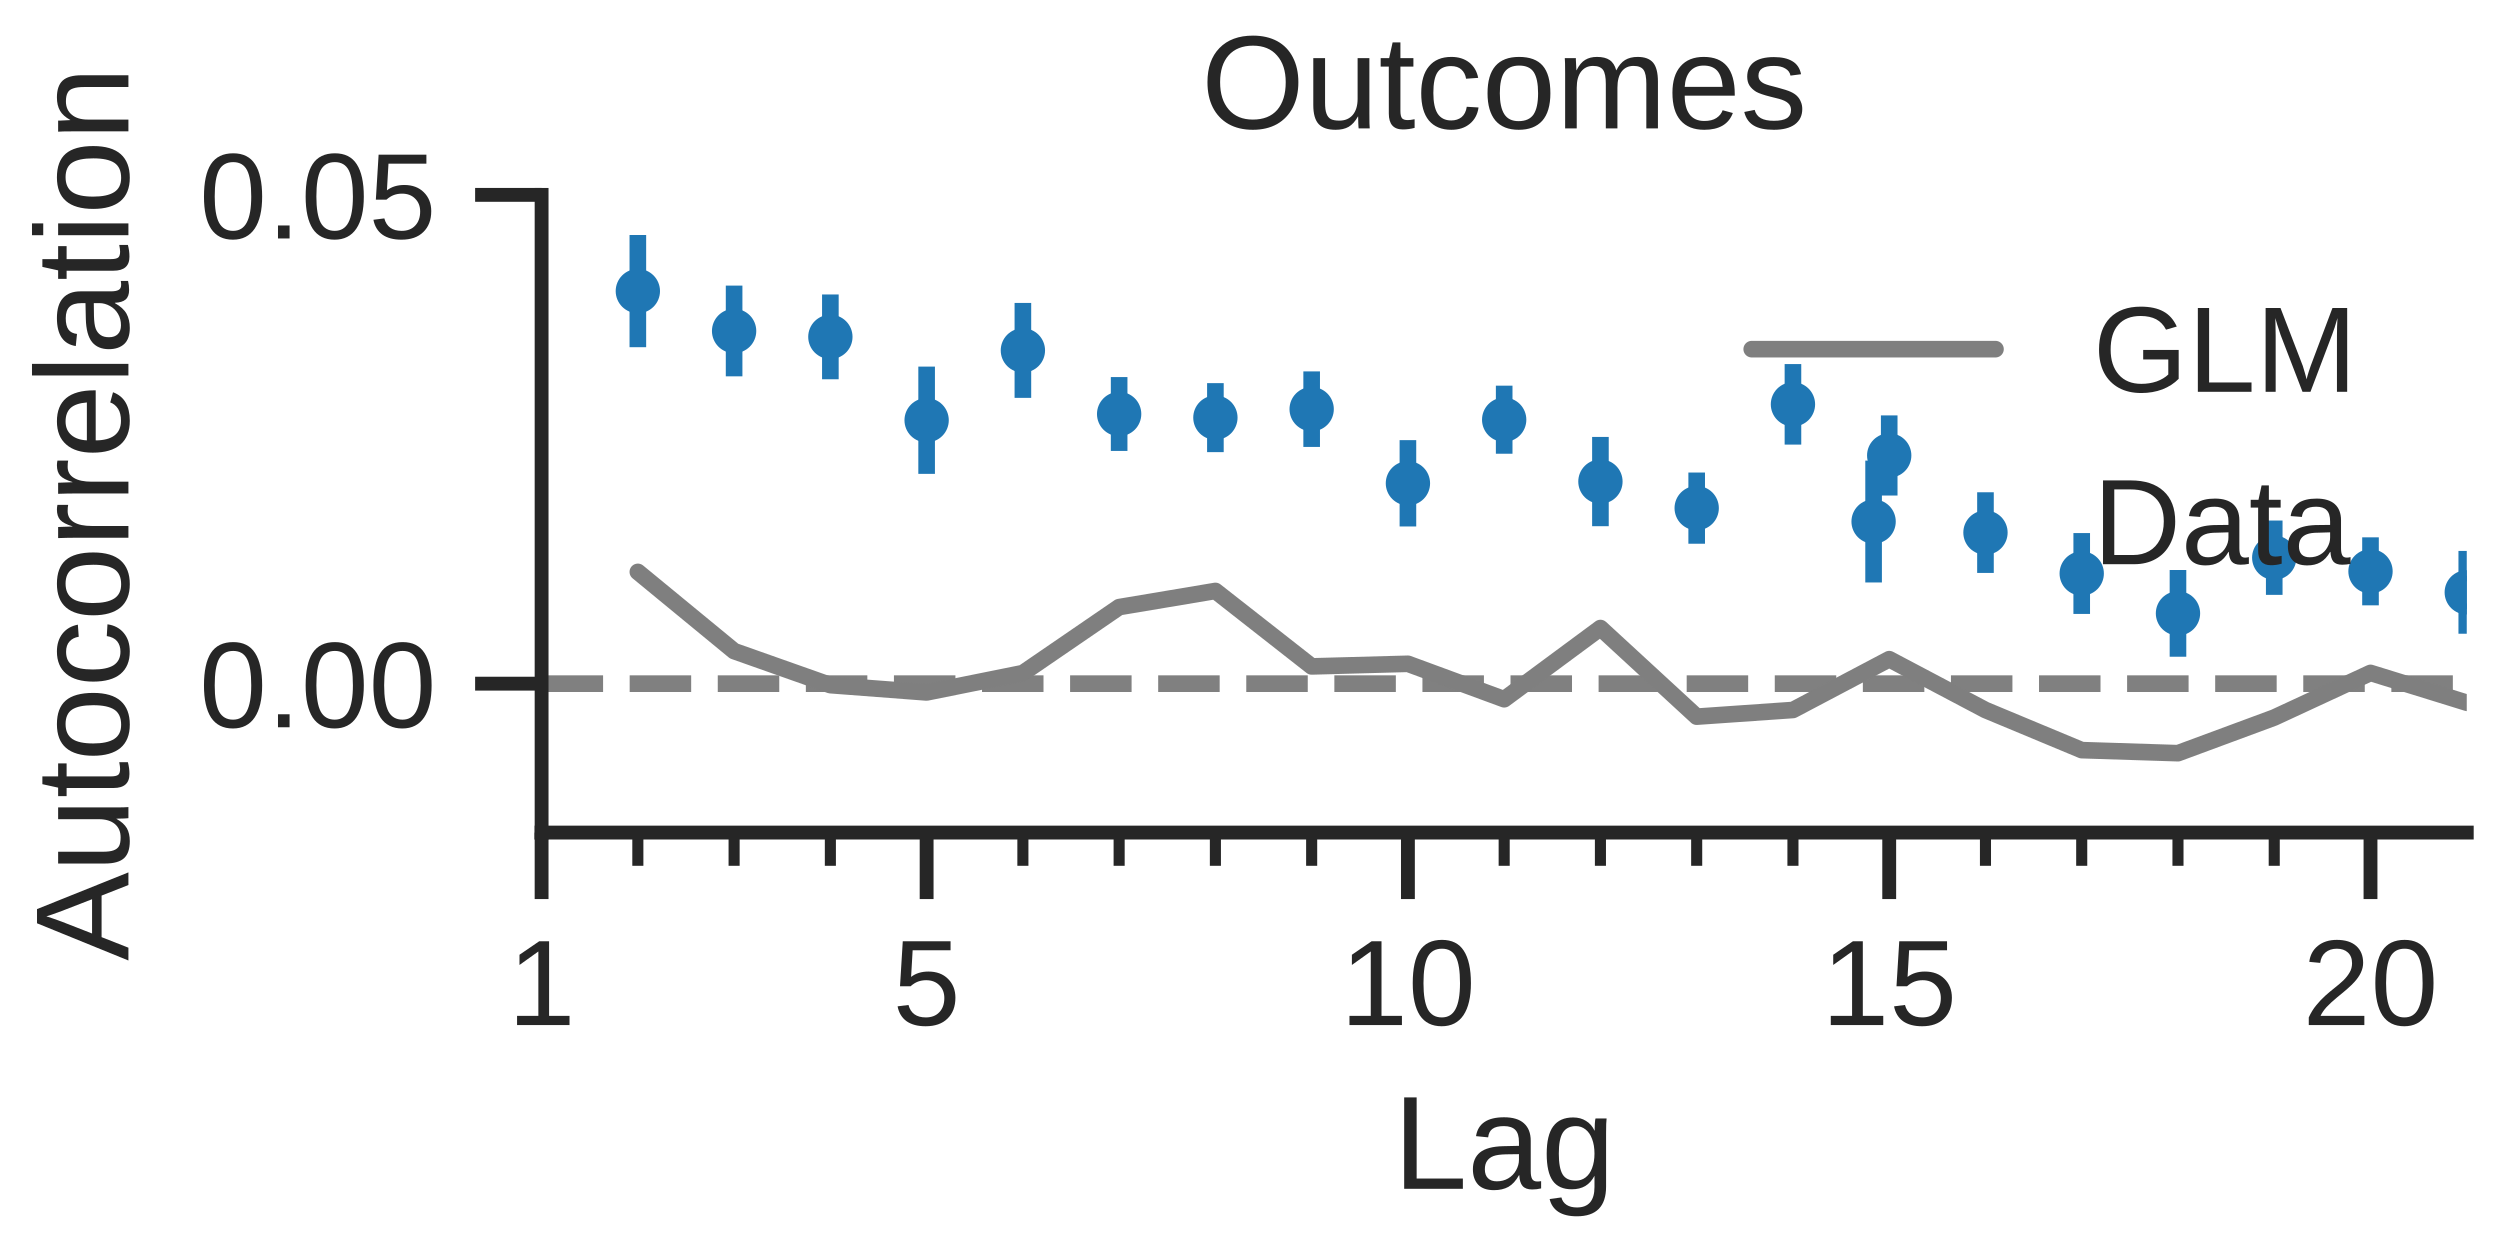
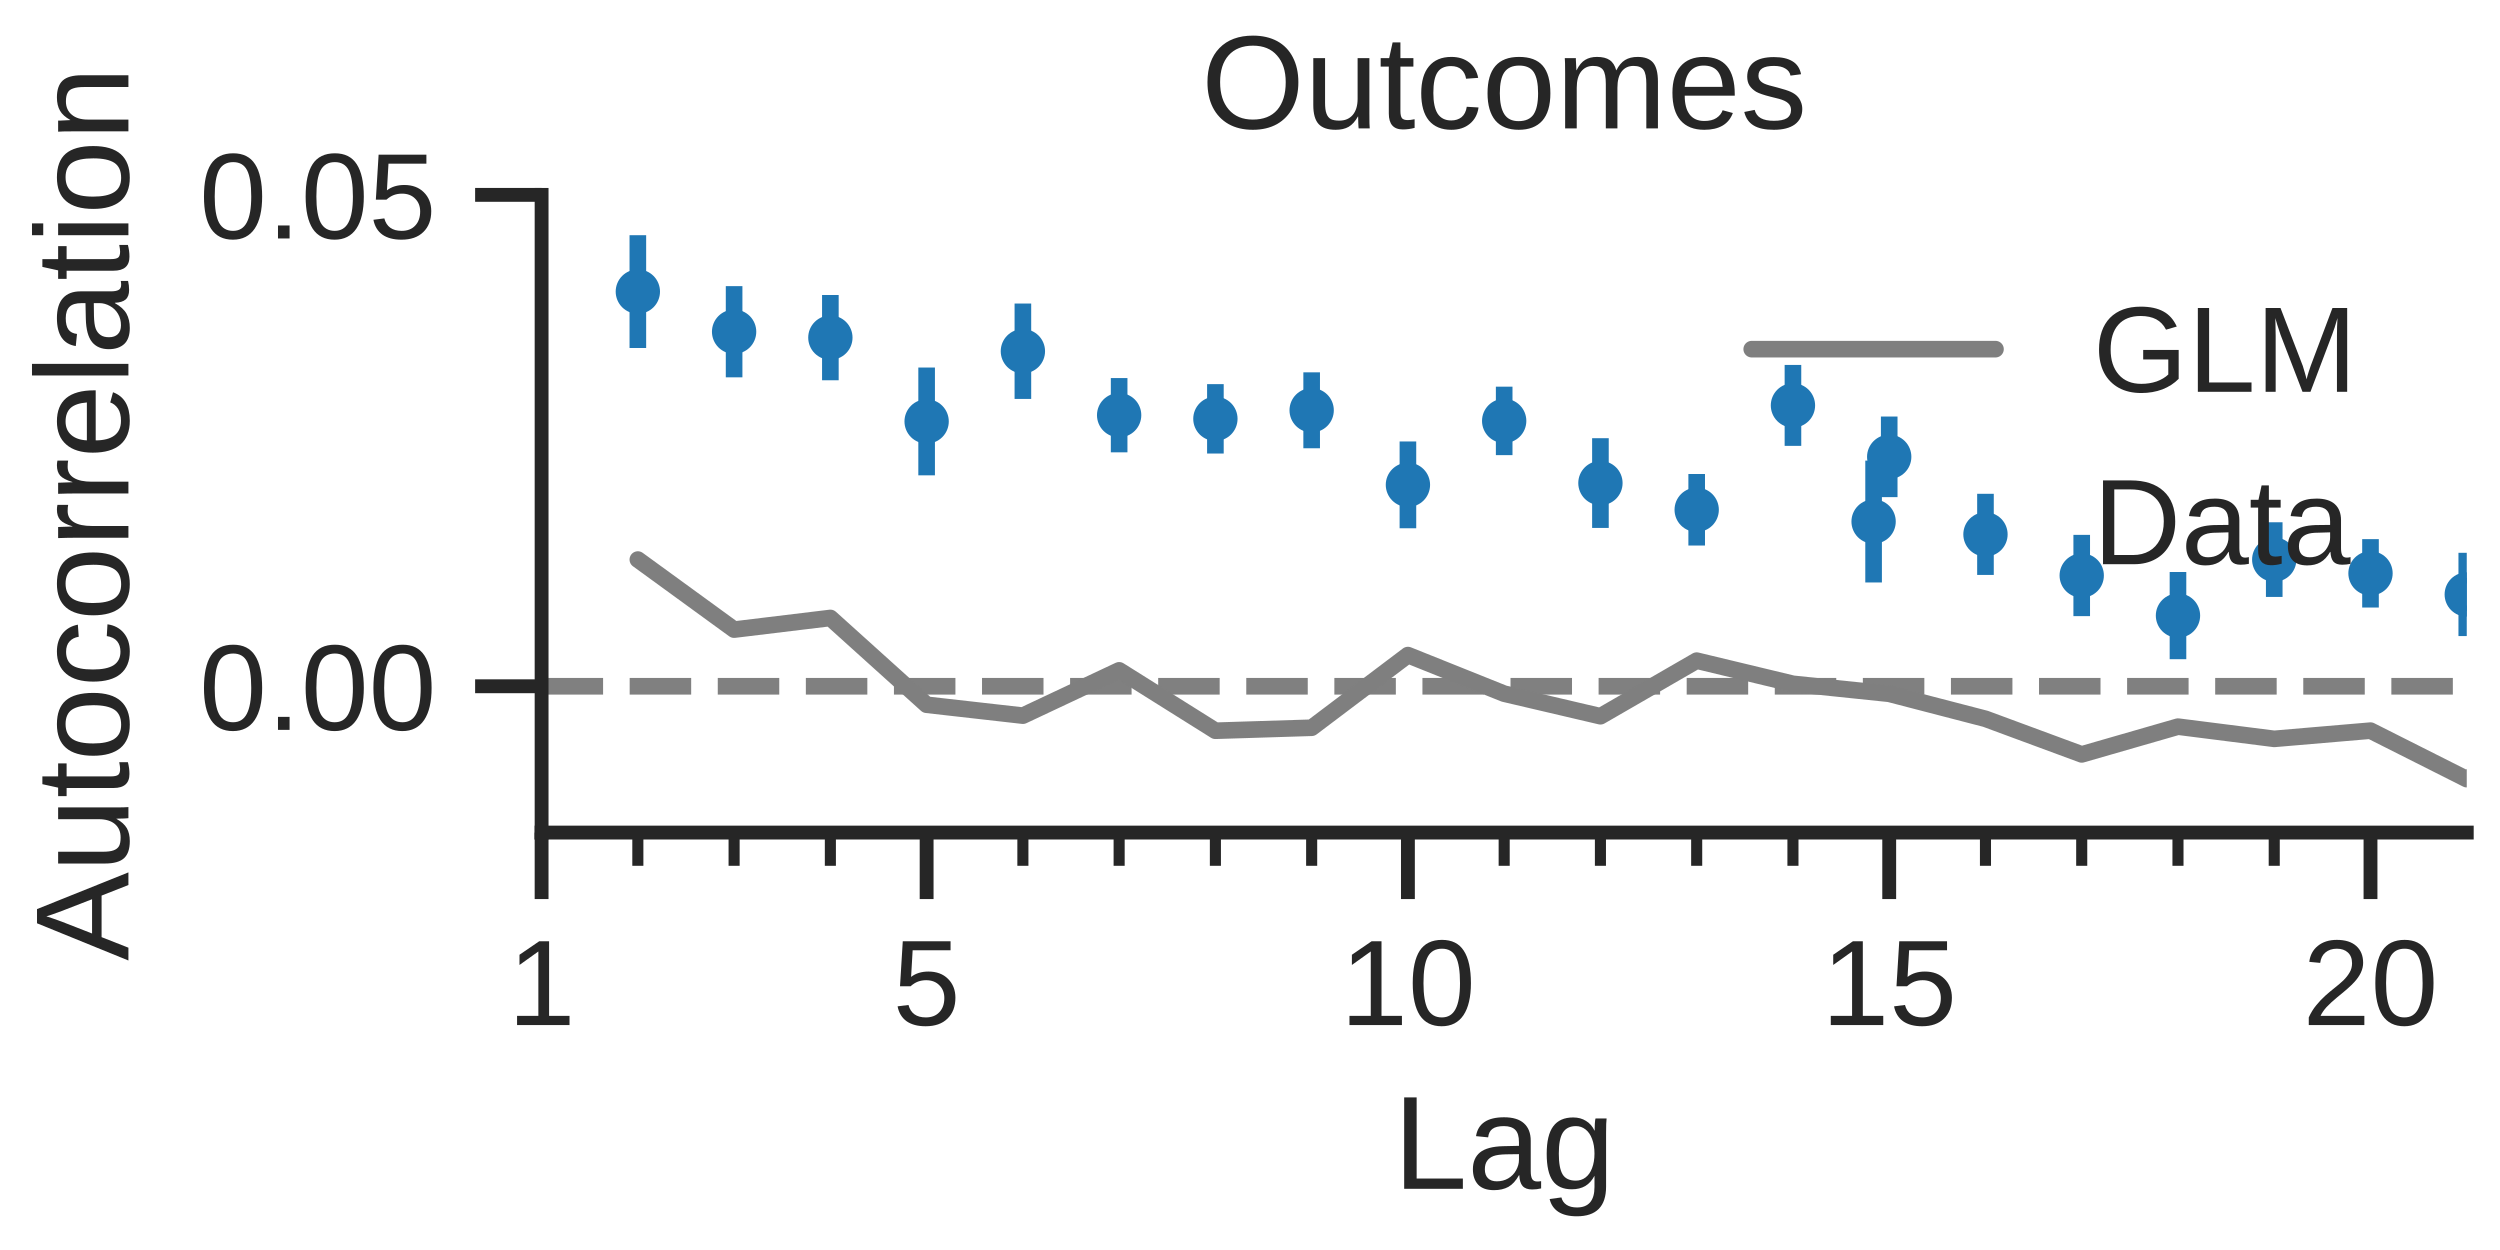
<svg xmlns="http://www.w3.org/2000/svg" xmlns:xlink="http://www.w3.org/1999/xlink" width="225.638pt" height="112.819pt" viewBox="0 0 225.638 112.819" version="1.1">
  <defs>
    <style type="text/css">*{stroke-linejoin: round; stroke-linecap: butt}</style>
  </defs>
  <g id="figure_1">
    <g id="patch_1">
      <path d="M 0 112.819  L 225.638 112.819  L 225.638 0  L 0 0  z " style="fill: #ffffff" />
    </g>
    <g id="axes_1">
      <g id="patch_2">
        <path d="M 48.882 75.144  L 222.638 75.144  L 222.638 17.59  L 48.882 17.59  z " style="fill: #ffffff" />
      </g>
      <g id="matplotlib.axis_1">
        <g id="xtick_1">
          <g id="line2d_1">
            <defs>
-               <path id="m9b7069669d" d="M 0 0  L 0 6  " style="stroke: #262626; stroke-width: 1.25" />
+               <path id="m2a13a320cf" d="M 0 0  L 0 6  " style="stroke: #262626; stroke-width: 1.25" />
            </defs>
            <g>
-               <use xlink:href="#m9b7069669d" x="48.882" y="75.144" style="fill: #262626; stroke: #262626; stroke-width: 1.25" />
+               <use xlink:href="#m2a13a320cf" x="48.882" y="75.144" style="fill: #262626; stroke: #262626; stroke-width: 1.25" />
            </g>
          </g>
          <g id="text_1">
            <text style="font-size: 11px; font-family: 'Arial', 'DejaVu Sans', 'Liberation Sans', 'Bitstream Vera Sans', sans-serif; text-anchor: middle; fill: #262626" x="48.882" y="92.517" transform="rotate(-0 48.88165 92.51741)">1</text>
          </g>
        </g>
        <g id="xtick_2">
          <g id="line2d_2">
            <g>
-               <use xlink:href="#m9b7069669d" x="83.633" y="75.144" style="fill: #262626; stroke: #262626; stroke-width: 1.25" />
+               <use xlink:href="#m2a13a320cf" x="83.633" y="75.144" style="fill: #262626; stroke: #262626; stroke-width: 1.25" />
            </g>
          </g>
          <g id="text_2">
            <text style="font-size: 11px; font-family: 'Arial', 'DejaVu Sans', 'Liberation Sans', 'Bitstream Vera Sans', sans-serif; text-anchor: middle; fill: #262626" x="83.633" y="92.517" transform="rotate(-0 83.63283 92.51741)">5</text>
          </g>
        </g>
        <g id="xtick_3">
          <g id="line2d_3">
            <g>
-               <use xlink:href="#m9b7069669d" x="127.072" y="75.144" style="fill: #262626; stroke: #262626; stroke-width: 1.25" />
+               <use xlink:href="#m2a13a320cf" x="127.072" y="75.144" style="fill: #262626; stroke: #262626; stroke-width: 1.25" />
            </g>
          </g>
          <g id="text_3">
            <text style="font-size: 11px; font-family: 'Arial', 'DejaVu Sans', 'Liberation Sans', 'Bitstream Vera Sans', sans-serif; text-anchor: middle; fill: #262626" x="127.072" y="92.517" transform="rotate(-0 127.0718 92.51741)">10</text>
          </g>
        </g>
        <g id="xtick_4">
          <g id="line2d_4">
            <g>
-               <use xlink:href="#m9b7069669d" x="170.511" y="75.144" style="fill: #262626; stroke: #262626; stroke-width: 1.25" />
+               <use xlink:href="#m2a13a320cf" x="170.511" y="75.144" style="fill: #262626; stroke: #262626; stroke-width: 1.25" />
            </g>
          </g>
          <g id="text_4">
            <text style="font-size: 11px; font-family: 'Arial', 'DejaVu Sans', 'Liberation Sans', 'Bitstream Vera Sans', sans-serif; text-anchor: middle; fill: #262626" x="170.511" y="92.517" transform="rotate(-0 170.5108 92.51741)">15</text>
          </g>
        </g>
        <g id="xtick_5">
          <g id="line2d_5">
            <g>
-               <use xlink:href="#m9b7069669d" x="213.95" y="75.144" style="fill: #262626; stroke: #262626; stroke-width: 1.25" />
+               <use xlink:href="#m2a13a320cf" x="213.95" y="75.144" style="fill: #262626; stroke: #262626; stroke-width: 1.25" />
            </g>
          </g>
          <g id="text_5">
            <text style="font-size: 11px; font-family: 'Arial', 'DejaVu Sans', 'Liberation Sans', 'Bitstream Vera Sans', sans-serif; text-anchor: middle; fill: #262626" x="213.95" y="92.517" transform="rotate(-0 213.9498 92.51741)">20</text>
          </g>
        </g>
        <g id="xtick_6">
          <g id="line2d_6">
            <defs>
-               <path id="ma7f455fb5c" d="M 0 0  L 0 3  " style="stroke: #262626" />
+               <path id="mdba7102d10" d="M 0 0  L 0 3  " style="stroke: #262626" />
            </defs>
            <g>
-               <use xlink:href="#ma7f455fb5c" x="57.569" y="75.144" style="fill: #262626; stroke: #262626" />
+               <use xlink:href="#mdba7102d10" x="57.569" y="75.144" style="fill: #262626; stroke: #262626" />
            </g>
          </g>
        </g>
        <g id="xtick_7">
          <g id="line2d_7">
            <g>
-               <use xlink:href="#ma7f455fb5c" x="66.257" y="75.144" style="fill: #262626; stroke: #262626" />
+               <use xlink:href="#mdba7102d10" x="66.257" y="75.144" style="fill: #262626; stroke: #262626" />
            </g>
          </g>
        </g>
        <g id="xtick_8">
          <g id="line2d_8">
            <g>
-               <use xlink:href="#ma7f455fb5c" x="74.945" y="75.144" style="fill: #262626; stroke: #262626" />
+               <use xlink:href="#mdba7102d10" x="74.945" y="75.144" style="fill: #262626; stroke: #262626" />
            </g>
          </g>
        </g>
        <g id="xtick_9">
          <g id="line2d_9">
            <g>
-               <use xlink:href="#ma7f455fb5c" x="92.321" y="75.144" style="fill: #262626; stroke: #262626" />
+               <use xlink:href="#mdba7102d10" x="92.321" y="75.144" style="fill: #262626; stroke: #262626" />
            </g>
          </g>
        </g>
        <g id="xtick_10">
          <g id="line2d_10">
            <g>
-               <use xlink:href="#ma7f455fb5c" x="101.008" y="75.144" style="fill: #262626; stroke: #262626" />
+               <use xlink:href="#mdba7102d10" x="101.008" y="75.144" style="fill: #262626; stroke: #262626" />
            </g>
          </g>
        </g>
        <g id="xtick_11">
          <g id="line2d_11">
            <g>
-               <use xlink:href="#ma7f455fb5c" x="109.696" y="75.144" style="fill: #262626; stroke: #262626" />
+               <use xlink:href="#mdba7102d10" x="109.696" y="75.144" style="fill: #262626; stroke: #262626" />
            </g>
          </g>
        </g>
        <g id="xtick_12">
          <g id="line2d_12">
            <g>
-               <use xlink:href="#ma7f455fb5c" x="118.384" y="75.144" style="fill: #262626; stroke: #262626" />
+               <use xlink:href="#mdba7102d10" x="118.384" y="75.144" style="fill: #262626; stroke: #262626" />
            </g>
          </g>
        </g>
        <g id="xtick_13">
          <g id="line2d_13">
            <g>
-               <use xlink:href="#ma7f455fb5c" x="135.76" y="75.144" style="fill: #262626; stroke: #262626" />
+               <use xlink:href="#mdba7102d10" x="135.76" y="75.144" style="fill: #262626; stroke: #262626" />
            </g>
          </g>
        </g>
        <g id="xtick_14">
          <g id="line2d_14">
            <g>
-               <use xlink:href="#ma7f455fb5c" x="144.447" y="75.144" style="fill: #262626; stroke: #262626" />
+               <use xlink:href="#mdba7102d10" x="144.447" y="75.144" style="fill: #262626; stroke: #262626" />
            </g>
          </g>
        </g>
        <g id="xtick_15">
          <g id="line2d_15">
            <g>
-               <use xlink:href="#ma7f455fb5c" x="153.135" y="75.144" style="fill: #262626; stroke: #262626" />
+               <use xlink:href="#mdba7102d10" x="153.135" y="75.144" style="fill: #262626; stroke: #262626" />
            </g>
          </g>
        </g>
        <g id="xtick_16">
          <g id="line2d_16">
            <g>
-               <use xlink:href="#ma7f455fb5c" x="161.823" y="75.144" style="fill: #262626; stroke: #262626" />
+               <use xlink:href="#mdba7102d10" x="161.823" y="75.144" style="fill: #262626; stroke: #262626" />
            </g>
          </g>
        </g>
        <g id="xtick_17">
          <g id="line2d_17">
            <g>
-               <use xlink:href="#ma7f455fb5c" x="179.199" y="75.144" style="fill: #262626; stroke: #262626" />
+               <use xlink:href="#mdba7102d10" x="179.199" y="75.144" style="fill: #262626; stroke: #262626" />
            </g>
          </g>
        </g>
        <g id="xtick_18">
          <g id="line2d_18">
            <g>
-               <use xlink:href="#ma7f455fb5c" x="187.886" y="75.144" style="fill: #262626; stroke: #262626" />
+               <use xlink:href="#mdba7102d10" x="187.886" y="75.144" style="fill: #262626; stroke: #262626" />
            </g>
          </g>
        </g>
        <g id="xtick_19">
          <g id="line2d_19">
            <g>
-               <use xlink:href="#ma7f455fb5c" x="196.574" y="75.144" style="fill: #262626; stroke: #262626" />
+               <use xlink:href="#mdba7102d10" x="196.574" y="75.144" style="fill: #262626; stroke: #262626" />
            </g>
          </g>
        </g>
        <g id="xtick_20">
          <g id="line2d_20">
            <g>
-               <use xlink:href="#ma7f455fb5c" x="205.262" y="75.144" style="fill: #262626; stroke: #262626" />
+               <use xlink:href="#mdba7102d10" x="205.262" y="75.144" style="fill: #262626; stroke: #262626" />
            </g>
          </g>
        </g>
        <g id="text_6">
          <text style="font-size: 12px; font-family: 'Arial', 'DejaVu Sans', 'Liberation Sans', 'Bitstream Vera Sans', sans-serif; text-anchor: middle; fill: #262626" x="135.76" y="107.293" transform="rotate(-0 135.7596 107.293)">Lag</text>
        </g>
      </g>
      <g id="matplotlib.axis_2">
        <g id="ytick_1">
          <g id="line2d_21">
            <defs>
-               <path id="m6ae086af28" d="M 0 0  L -6 0  " style="stroke: #262626; stroke-width: 1.25" />
+               <path id="m5d8fef694d" d="M 0 0  L -6 0  " style="stroke: #262626; stroke-width: 1.25" />
            </defs>
            <g>
-               <use xlink:href="#m6ae086af28" x="48.882" y="61.705" style="fill: #262626; stroke: #262626; stroke-width: 1.25" />
+               <use xlink:href="#m5d8fef694d" x="48.882" y="61.939" style="fill: #262626; stroke: #262626; stroke-width: 1.25" />
            </g>
          </g>
          <g id="text_7">
-             <text style="font-size: 11px; font-family: 'Arial', 'DejaVu Sans', 'Liberation Sans', 'Bitstream Vera Sans', sans-serif; text-anchor: end; fill: #262626" x="39.382" y="65.642" transform="rotate(-0 39.38165 65.64186)">0.00</text>
+             <text style="font-size: 11px; font-family: 'Arial', 'DejaVu Sans', 'Liberation Sans', 'Bitstream Vera Sans', sans-serif; text-anchor: end; fill: #262626" x="39.382" y="65.875" transform="rotate(-0 39.38165 65.87548)">0.00</text>
          </g>
        </g>
        <g id="ytick_2">
          <g id="line2d_22">
            <g>
-               <use xlink:href="#m6ae086af28" x="48.882" y="17.59" style="fill: #262626; stroke: #262626; stroke-width: 1.25" />
+               <use xlink:href="#m5d8fef694d" x="48.882" y="17.59" style="fill: #262626; stroke: #262626; stroke-width: 1.25" />
            </g>
          </g>
          <g id="text_8">
            <text style="font-size: 11px; font-family: 'Arial', 'DejaVu Sans', 'Liberation Sans', 'Bitstream Vera Sans', sans-serif; text-anchor: end; fill: #262626" x="39.382" y="21.526" transform="rotate(-0 39.38165 21.52641)">0.05</text>
          </g>
        </g>
        <g id="text_9">
          <text style="font-size: 12px; font-family: 'Arial', 'DejaVu Sans', 'Liberation Sans', 'Bitstream Vera Sans', sans-serif; text-anchor: middle; fill: #262626" x="11.59" y="46.367" transform="rotate(-90 11.58962 46.36671)">Autocorrelation</text>
        </g>
      </g>
      <g id="line2d_23">
-         <path d="M 48.882 61.705  L 222.638 61.705  " clip-path="url(#p92c5c38c97)" style="fill: none; stroke-dasharray: 5.55,2.4; stroke-dashoffset: 0; stroke: #808080; stroke-width: 1.5" />
+         <path d="M 48.882 61.939  L 222.638 61.939  " clip-path="url(#pcbb12dd4fc)" style="fill: none; stroke-dasharray: 5.55,2.4; stroke-dashoffset: 0; stroke: #808080; stroke-width: 1.5" />
      </g>
      <g id="patch_3">
        <path d="M 48.882 75.144  L 48.882 17.59  " style="fill: none; stroke: #262626; stroke-width: 1.25; stroke-linejoin: miter; stroke-linecap: square" />
      </g>
      <g id="patch_4">
        <path d="M 48.882 75.144  L 222.638 75.144  " style="fill: none; stroke: #262626; stroke-width: 1.25; stroke-linejoin: miter; stroke-linecap: square" />
      </g>
      <g id="line2d_24">
-         <path d="M 57.569 51.617  L 66.257 58.765  L 74.945 61.838  L 83.633 62.498  L 92.321 60.746  L 101.008 54.794  L 109.696 53.336  L 118.384 60.146  L 127.072 59.911  L 135.76 63.11  L 144.447 56.684  L 153.135 64.682  L 161.823 64.079  L 170.511 59.494  L 179.199 64.083  L 187.886 67.703  L 196.574 67.979  L 205.262 64.763  L 213.95 60.734  L 222.638 63.423  L 226.638 64.169  " clip-path="url(#p92c5c38c97)" style="fill: none; stroke: #7f7f7f; stroke-width: 1.5; stroke-linecap: round" />
+         <path d="M 57.569 50.504  L 66.257 56.826  L 74.945 55.773  L 83.633 63.607  L 92.321 64.591  L 101.008 60.502  L 109.696 65.953  L 118.384 65.682  L 127.072 59.125  L 135.76 62.608  L 144.447 64.644  L 153.135 59.627  L 161.823 61.716  L 170.511 62.62  L 179.199 64.876  L 187.886 68.088  L 196.574 65.583  L 205.262 66.686  L 213.95 65.944  L 222.638 70.322  L 226.638 67.512  " clip-path="url(#pcbb12dd4fc)" style="fill: none; stroke: #7f7f7f; stroke-width: 1.5; stroke-linecap: round" />
      </g>
      <g id="text_10">
        <text style="font-size: 12px; font-family: 'Arial', 'DejaVu Sans', 'Liberation Sans', 'Bitstream Vera Sans', sans-serif; text-anchor: middle; fill: #262626" x="135.76" y="11.59" transform="rotate(-0 135.7596 11.58962)">Outcomes</text>
      </g>
      <g id="LineCollection_1">
-         <path d="M 57.569 31.336  L 57.569 21.208  " clip-path="url(#p92c5c38c97)" style="fill: none; stroke: #1f77b4; stroke-width: 1.5" />
-         <path d="M 66.257 33.968  L 66.257 25.78  " clip-path="url(#p92c5c38c97)" style="fill: none; stroke: #1f77b4; stroke-width: 1.5" />
-         <path d="M 74.945 34.231  L 74.945 26.578  " clip-path="url(#p92c5c38c97)" style="fill: none; stroke: #1f77b4; stroke-width: 1.5" />
-         <path d="M 83.633 42.768  L 83.633 33.09  " clip-path="url(#p92c5c38c97)" style="fill: none; stroke: #1f77b4; stroke-width: 1.5" />
-         <path d="M 92.321 35.91  L 92.321 27.342  " clip-path="url(#p92c5c38c97)" style="fill: none; stroke: #1f77b4; stroke-width: 1.5" />
-         <path d="M 101.008 40.701  L 101.008 34.032  " clip-path="url(#p92c5c38c97)" style="fill: none; stroke: #1f77b4; stroke-width: 1.5" />
-         <path d="M 109.696 40.808  L 109.696 34.579  " clip-path="url(#p92c5c38c97)" style="fill: none; stroke: #1f77b4; stroke-width: 1.5" />
-         <path d="M 118.384 40.336  L 118.384 33.52  " clip-path="url(#p92c5c38c97)" style="fill: none; stroke: #1f77b4; stroke-width: 1.5" />
-         <path d="M 127.072 47.518  L 127.072 39.724  " clip-path="url(#p92c5c38c97)" style="fill: none; stroke: #1f77b4; stroke-width: 1.5" />
-         <path d="M 135.76 40.953  L 135.76 34.81  " clip-path="url(#p92c5c38c97)" style="fill: none; stroke: #1f77b4; stroke-width: 1.5" />
-         <path d="M 144.447 47.491  L 144.447 39.435  " clip-path="url(#p92c5c38c97)" style="fill: none; stroke: #1f77b4; stroke-width: 1.5" />
-         <path d="M 153.135 49.072  L 153.135 42.649  " clip-path="url(#p92c5c38c97)" style="fill: none; stroke: #1f77b4; stroke-width: 1.5" />
-         <path d="M 161.823 40.125  L 161.823 32.858  " clip-path="url(#p92c5c38c97)" style="fill: none; stroke: #1f77b4; stroke-width: 1.5" />
-         <path d="M 170.511 44.722  L 170.511 37.491  " clip-path="url(#p92c5c38c97)" style="fill: none; stroke: #1f77b4; stroke-width: 1.5" />
-         <path d="M 179.199 51.712  L 179.199 44.427  " clip-path="url(#p92c5c38c97)" style="fill: none; stroke: #1f77b4; stroke-width: 1.5" />
-         <path d="M 187.886 55.408  L 187.886 48.113  " clip-path="url(#p92c5c38c97)" style="fill: none; stroke: #1f77b4; stroke-width: 1.5" />
-         <path d="M 196.574 59.273  L 196.574 51.444  " clip-path="url(#p92c5c38c97)" style="fill: none; stroke: #1f77b4; stroke-width: 1.5" />
-         <path d="M 205.262 53.687  L 205.262 46.982  " clip-path="url(#p92c5c38c97)" style="fill: none; stroke: #1f77b4; stroke-width: 1.5" />
-         <path d="M 213.95 54.637  L 213.95 48.495  " clip-path="url(#p92c5c38c97)" style="fill: none; stroke: #1f77b4; stroke-width: 1.5" />
-         <path d="M 222.638 57.2  L 222.638 49.725  " clip-path="url(#p92c5c38c97)" style="fill: none; stroke: #1f77b4; stroke-width: 1.5" />
-         <path clip-path="url(#p92c5c38c97)" style="fill: none; stroke: #1f77b4; stroke-width: 1.5" />
-         <path clip-path="url(#p92c5c38c97)" style="fill: none; stroke: #1f77b4; stroke-width: 1.5" />
-         <path clip-path="url(#p92c5c38c97)" style="fill: none; stroke: #1f77b4; stroke-width: 1.5" />
-         <path clip-path="url(#p92c5c38c97)" style="fill: none; stroke: #1f77b4; stroke-width: 1.5" />
-         <path clip-path="url(#p92c5c38c97)" style="fill: none; stroke: #1f77b4; stroke-width: 1.5" />
-         <path clip-path="url(#p92c5c38c97)" style="fill: none; stroke: #1f77b4; stroke-width: 1.5" />
-         <path clip-path="url(#p92c5c38c97)" style="fill: none; stroke: #1f77b4; stroke-width: 1.5" />
-         <path clip-path="url(#p92c5c38c97)" style="fill: none; stroke: #1f77b4; stroke-width: 1.5" />
-         <path clip-path="url(#p92c5c38c97)" style="fill: none; stroke: #1f77b4; stroke-width: 1.5" />
-         <path clip-path="url(#p92c5c38c97)" style="fill: none; stroke: #1f77b4; stroke-width: 1.5" />
-         <path clip-path="url(#p92c5c38c97)" style="fill: none; stroke: #1f77b4; stroke-width: 1.5" />
-         <path clip-path="url(#p92c5c38c97)" style="fill: none; stroke: #1f77b4; stroke-width: 1.5" />
-         <path clip-path="url(#p92c5c38c97)" style="fill: none; stroke: #1f77b4; stroke-width: 1.5" />
-         <path clip-path="url(#p92c5c38c97)" style="fill: none; stroke: #1f77b4; stroke-width: 1.5" />
-         <path clip-path="url(#p92c5c38c97)" style="fill: none; stroke: #1f77b4; stroke-width: 1.5" />
-         <path clip-path="url(#p92c5c38c97)" style="fill: none; stroke: #1f77b4; stroke-width: 1.5" />
-         <path clip-path="url(#p92c5c38c97)" style="fill: none; stroke: #1f77b4; stroke-width: 1.5" />
-         <path clip-path="url(#p92c5c38c97)" style="fill: none; stroke: #1f77b4; stroke-width: 1.5" />
-         <path clip-path="url(#p92c5c38c97)" style="fill: none; stroke: #1f77b4; stroke-width: 1.5" />
-         <path clip-path="url(#p92c5c38c97)" style="fill: none; stroke: #1f77b4; stroke-width: 1.5" />
-         <path clip-path="url(#p92c5c38c97)" style="fill: none; stroke: #1f77b4; stroke-width: 1.5" />
-         <path clip-path="url(#p92c5c38c97)" style="fill: none; stroke: #1f77b4; stroke-width: 1.5" />
-         <path clip-path="url(#p92c5c38c97)" style="fill: none; stroke: #1f77b4; stroke-width: 1.5" />
-         <path clip-path="url(#p92c5c38c97)" style="fill: none; stroke: #1f77b4; stroke-width: 1.5" />
-         <path clip-path="url(#p92c5c38c97)" style="fill: none; stroke: #1f77b4; stroke-width: 1.5" />
-         <path clip-path="url(#p92c5c38c97)" style="fill: none; stroke: #1f77b4; stroke-width: 1.5" />
-         <path clip-path="url(#p92c5c38c97)" style="fill: none; stroke: #1f77b4; stroke-width: 1.5" />
-         <path clip-path="url(#p92c5c38c97)" style="fill: none; stroke: #1f77b4; stroke-width: 1.5" />
-         <path clip-path="url(#p92c5c38c97)" style="fill: none; stroke: #1f77b4; stroke-width: 1.5" />
-         <path clip-path="url(#p92c5c38c97)" style="fill: none; stroke: #1f77b4; stroke-width: 1.5" />
+         <path d="M 57.569 31.409  L 57.569 21.227  " clip-path="url(#pcbb12dd4fc)" style="fill: none; stroke: #1f77b4; stroke-width: 1.5" />
+         <path d="M 66.257 34.055  L 66.257 25.824  " clip-path="url(#pcbb12dd4fc)" style="fill: none; stroke: #1f77b4; stroke-width: 1.5" />
+         <path d="M 74.945 34.319  L 74.945 26.626  " clip-path="url(#pcbb12dd4fc)" style="fill: none; stroke: #1f77b4; stroke-width: 1.5" />
+         <path d="M 83.633 42.901  L 83.633 33.172  " clip-path="url(#pcbb12dd4fc)" style="fill: none; stroke: #1f77b4; stroke-width: 1.5" />
+         <path d="M 92.321 36.007  L 92.321 27.393  " clip-path="url(#pcbb12dd4fc)" style="fill: none; stroke: #1f77b4; stroke-width: 1.5" />
+         <path d="M 101.008 40.823  L 101.008 34.12  " clip-path="url(#pcbb12dd4fc)" style="fill: none; stroke: #1f77b4; stroke-width: 1.5" />
+         <path d="M 109.696 40.931  L 109.696 34.669  " clip-path="url(#pcbb12dd4fc)" style="fill: none; stroke: #1f77b4; stroke-width: 1.5" />
+         <path d="M 118.384 40.457  L 118.384 33.604  " clip-path="url(#pcbb12dd4fc)" style="fill: none; stroke: #1f77b4; stroke-width: 1.5" />
+         <path d="M 127.072 47.677  L 127.072 39.842  " clip-path="url(#pcbb12dd4fc)" style="fill: none; stroke: #1f77b4; stroke-width: 1.5" />
+         <path d="M 135.76 41.077  L 135.76 34.901  " clip-path="url(#pcbb12dd4fc)" style="fill: none; stroke: #1f77b4; stroke-width: 1.5" />
+         <path d="M 144.447 47.649  L 144.447 39.551  " clip-path="url(#pcbb12dd4fc)" style="fill: none; stroke: #1f77b4; stroke-width: 1.5" />
+         <path d="M 153.135 49.239  L 153.135 42.782  " clip-path="url(#pcbb12dd4fc)" style="fill: none; stroke: #1f77b4; stroke-width: 1.5" />
+         <path d="M 161.823 40.244  L 161.823 32.939  " clip-path="url(#pcbb12dd4fc)" style="fill: none; stroke: #1f77b4; stroke-width: 1.5" />
+         <path d="M 170.511 44.866  L 170.511 37.597  " clip-path="url(#pcbb12dd4fc)" style="fill: none; stroke: #1f77b4; stroke-width: 1.5" />
+         <path d="M 179.199 51.893  L 179.199 44.569  " clip-path="url(#pcbb12dd4fc)" style="fill: none; stroke: #1f77b4; stroke-width: 1.5" />
+         <path d="M 187.886 55.608  L 187.886 48.275  " clip-path="url(#pcbb12dd4fc)" style="fill: none; stroke: #1f77b4; stroke-width: 1.5" />
+         <path d="M 196.574 59.494  L 196.574 51.624  " clip-path="url(#pcbb12dd4fc)" style="fill: none; stroke: #1f77b4; stroke-width: 1.5" />
+         <path d="M 205.262 53.878  L 205.262 47.138  " clip-path="url(#pcbb12dd4fc)" style="fill: none; stroke: #1f77b4; stroke-width: 1.5" />
+         <path d="M 213.95 54.834  L 213.95 48.659  " clip-path="url(#pcbb12dd4fc)" style="fill: none; stroke: #1f77b4; stroke-width: 1.5" />
+         <path d="M 222.638 57.41  L 222.638 49.895  " clip-path="url(#pcbb12dd4fc)" style="fill: none; stroke: #1f77b4; stroke-width: 1.5" />
+         <path clip-path="url(#pcbb12dd4fc)" style="fill: none; stroke: #1f77b4; stroke-width: 1.5" />
+         <path clip-path="url(#pcbb12dd4fc)" style="fill: none; stroke: #1f77b4; stroke-width: 1.5" />
+         <path clip-path="url(#pcbb12dd4fc)" style="fill: none; stroke: #1f77b4; stroke-width: 1.5" />
+         <path clip-path="url(#pcbb12dd4fc)" style="fill: none; stroke: #1f77b4; stroke-width: 1.5" />
+         <path clip-path="url(#pcbb12dd4fc)" style="fill: none; stroke: #1f77b4; stroke-width: 1.5" />
+         <path clip-path="url(#pcbb12dd4fc)" style="fill: none; stroke: #1f77b4; stroke-width: 1.5" />
+         <path clip-path="url(#pcbb12dd4fc)" style="fill: none; stroke: #1f77b4; stroke-width: 1.5" />
+         <path clip-path="url(#pcbb12dd4fc)" style="fill: none; stroke: #1f77b4; stroke-width: 1.5" />
+         <path clip-path="url(#pcbb12dd4fc)" style="fill: none; stroke: #1f77b4; stroke-width: 1.5" />
+         <path clip-path="url(#pcbb12dd4fc)" style="fill: none; stroke: #1f77b4; stroke-width: 1.5" />
+         <path clip-path="url(#pcbb12dd4fc)" style="fill: none; stroke: #1f77b4; stroke-width: 1.5" />
+         <path clip-path="url(#pcbb12dd4fc)" style="fill: none; stroke: #1f77b4; stroke-width: 1.5" />
+         <path clip-path="url(#pcbb12dd4fc)" style="fill: none; stroke: #1f77b4; stroke-width: 1.5" />
+         <path clip-path="url(#pcbb12dd4fc)" style="fill: none; stroke: #1f77b4; stroke-width: 1.5" />
+         <path clip-path="url(#pcbb12dd4fc)" style="fill: none; stroke: #1f77b4; stroke-width: 1.5" />
+         <path clip-path="url(#pcbb12dd4fc)" style="fill: none; stroke: #1f77b4; stroke-width: 1.5" />
+         <path clip-path="url(#pcbb12dd4fc)" style="fill: none; stroke: #1f77b4; stroke-width: 1.5" />
+         <path clip-path="url(#pcbb12dd4fc)" style="fill: none; stroke: #1f77b4; stroke-width: 1.5" />
+         <path clip-path="url(#pcbb12dd4fc)" style="fill: none; stroke: #1f77b4; stroke-width: 1.5" />
+         <path clip-path="url(#pcbb12dd4fc)" style="fill: none; stroke: #1f77b4; stroke-width: 1.5" />
+         <path clip-path="url(#pcbb12dd4fc)" style="fill: none; stroke: #1f77b4; stroke-width: 1.5" />
+         <path clip-path="url(#pcbb12dd4fc)" style="fill: none; stroke: #1f77b4; stroke-width: 1.5" />
+         <path clip-path="url(#pcbb12dd4fc)" style="fill: none; stroke: #1f77b4; stroke-width: 1.5" />
+         <path clip-path="url(#pcbb12dd4fc)" style="fill: none; stroke: #1f77b4; stroke-width: 1.5" />
+         <path clip-path="url(#pcbb12dd4fc)" style="fill: none; stroke: #1f77b4; stroke-width: 1.5" />
+         <path clip-path="url(#pcbb12dd4fc)" style="fill: none; stroke: #1f77b4; stroke-width: 1.5" />
+         <path clip-path="url(#pcbb12dd4fc)" style="fill: none; stroke: #1f77b4; stroke-width: 1.5" />
+         <path clip-path="url(#pcbb12dd4fc)" style="fill: none; stroke: #1f77b4; stroke-width: 1.5" />
+         <path clip-path="url(#pcbb12dd4fc)" style="fill: none; stroke: #1f77b4; stroke-width: 1.5" />
+         <path clip-path="url(#pcbb12dd4fc)" style="fill: none; stroke: #1f77b4; stroke-width: 1.5" />
      </g>
      <g id="line2d_25">
        <defs>
-           <path id="me8c6429d80" d="M 0 1.5  C 0.398 1.5 0.779 1.342 1.061 1.061  C 1.342 0.779 1.5 0.398 1.5 0  C 1.5 -0.398 1.342 -0.779 1.061 -1.061  C 0.779 -1.342 0.398 -1.5 0 -1.5  C -0.398 -1.5 -0.779 -1.342 -1.061 -1.061  C -1.342 -0.779 -1.5 -0.398 -1.5 0  C -1.5 0.398 -1.342 0.779 -1.061 1.061  C -0.779 1.342 -0.398 1.5 0 1.5  z " style="stroke: #1f77b4" />
+           <path id="m67ea9504b4" d="M 0 1.5  C 0.398 1.5 0.779 1.342 1.061 1.061  C 1.342 0.779 1.5 0.398 1.5 0  C 1.5 -0.398 1.342 -0.779 1.061 -1.061  C 0.779 -1.342 0.398 -1.5 0 -1.5  C -0.398 -1.5 -0.779 -1.342 -1.061 -1.061  C -1.342 -0.779 -1.5 -0.398 -1.5 0  C -1.5 0.398 -1.342 0.779 -1.061 1.061  C -0.779 1.342 -0.398 1.5 0 1.5  z " style="stroke: #1f77b4" />
        </defs>
-         <g clip-path="url(#p92c5c38c97)">
-           <use xlink:href="#me8c6429d80" x="57.569" y="26.272" style="fill: #1f77b4; stroke: #1f77b4" />
-           <use xlink:href="#me8c6429d80" x="66.257" y="29.874" style="fill: #1f77b4; stroke: #1f77b4" />
-           <use xlink:href="#me8c6429d80" x="74.945" y="30.404" style="fill: #1f77b4; stroke: #1f77b4" />
-           <use xlink:href="#me8c6429d80" x="83.633" y="37.929" style="fill: #1f77b4; stroke: #1f77b4" />
-           <use xlink:href="#me8c6429d80" x="92.321" y="31.626" style="fill: #1f77b4; stroke: #1f77b4" />
-           <use xlink:href="#me8c6429d80" x="101.008" y="37.367" style="fill: #1f77b4; stroke: #1f77b4" />
-           <use xlink:href="#me8c6429d80" x="109.696" y="37.694" style="fill: #1f77b4; stroke: #1f77b4" />
-           <use xlink:href="#me8c6429d80" x="118.384" y="36.928" style="fill: #1f77b4; stroke: #1f77b4" />
-           <use xlink:href="#me8c6429d80" x="127.072" y="43.621" style="fill: #1f77b4; stroke: #1f77b4" />
-           <use xlink:href="#me8c6429d80" x="135.76" y="37.882" style="fill: #1f77b4; stroke: #1f77b4" />
-           <use xlink:href="#me8c6429d80" x="144.447" y="43.463" style="fill: #1f77b4; stroke: #1f77b4" />
-           <use xlink:href="#me8c6429d80" x="153.135" y="45.86" style="fill: #1f77b4; stroke: #1f77b4" />
-           <use xlink:href="#me8c6429d80" x="161.823" y="36.491" style="fill: #1f77b4; stroke: #1f77b4" />
-           <use xlink:href="#me8c6429d80" x="170.511" y="41.107" style="fill: #1f77b4; stroke: #1f77b4" />
-           <use xlink:href="#me8c6429d80" x="179.199" y="48.069" style="fill: #1f77b4; stroke: #1f77b4" />
-           <use xlink:href="#me8c6429d80" x="187.886" y="51.761" style="fill: #1f77b4; stroke: #1f77b4" />
-           <use xlink:href="#me8c6429d80" x="196.574" y="55.359" style="fill: #1f77b4; stroke: #1f77b4" />
-           <use xlink:href="#me8c6429d80" x="205.262" y="50.334" style="fill: #1f77b4; stroke: #1f77b4" />
-           <use xlink:href="#me8c6429d80" x="213.95" y="51.566" style="fill: #1f77b4; stroke: #1f77b4" />
-           <use xlink:href="#me8c6429d80" x="222.638" y="53.462" style="fill: #1f77b4; stroke: #1f77b4" />
-           <use xlink:href="#me8c6429d80" x="231.325" y="48.829" style="fill: #1f77b4; stroke: #1f77b4" />
-           <use xlink:href="#me8c6429d80" x="240.013" y="51.072" style="fill: #1f77b4; stroke: #1f77b4" />
-           <use xlink:href="#me8c6429d80" x="248.701" y="49.617" style="fill: #1f77b4; stroke: #1f77b4" />
-           <use xlink:href="#me8c6429d80" x="257.389" y="53.956" style="fill: #1f77b4; stroke: #1f77b4" />
-           <use xlink:href="#me8c6429d80" x="266.077" y="58.144" style="fill: #1f77b4; stroke: #1f77b4" />
-           <use xlink:href="#me8c6429d80" x="274.764" y="55.498" style="fill: #1f77b4; stroke: #1f77b4" />
-           <use xlink:href="#me8c6429d80" x="283.452" y="60.756" style="fill: #1f77b4; stroke: #1f77b4" />
-           <use xlink:href="#me8c6429d80" x="292.14" y="57.559" style="fill: #1f77b4; stroke: #1f77b4" />
-           <use xlink:href="#me8c6429d80" x="300.828" y="56.642" style="fill: #1f77b4; stroke: #1f77b4" />
-           <use xlink:href="#me8c6429d80" x="309.516" y="54.346" style="fill: #1f77b4; stroke: #1f77b4" />
-           <use xlink:href="#me8c6429d80" x="318.203" y="54.257" style="fill: #1f77b4; stroke: #1f77b4" />
-           <use xlink:href="#me8c6429d80" x="326.891" y="54.252" style="fill: #1f77b4; stroke: #1f77b4" />
-           <use xlink:href="#me8c6429d80" x="335.579" y="59.763" style="fill: #1f77b4; stroke: #1f77b4" />
-           <use xlink:href="#me8c6429d80" x="344.267" y="61.524" style="fill: #1f77b4; stroke: #1f77b4" />
-           <use xlink:href="#me8c6429d80" x="352.954" y="61.427" style="fill: #1f77b4; stroke: #1f77b4" />
-           <use xlink:href="#me8c6429d80" x="361.642" y="61.114" style="fill: #1f77b4; stroke: #1f77b4" />
-           <use xlink:href="#me8c6429d80" x="370.33" y="60.677" style="fill: #1f77b4; stroke: #1f77b4" />
-           <use xlink:href="#me8c6429d80" x="379.018" y="65.301" style="fill: #1f77b4; stroke: #1f77b4" />
-           <use xlink:href="#me8c6429d80" x="387.706" y="56.301" style="fill: #1f77b4; stroke: #1f77b4" />
-           <use xlink:href="#me8c6429d80" x="396.393" y="55.784" style="fill: #1f77b4; stroke: #1f77b4" />
-           <use xlink:href="#me8c6429d80" x="405.081" y="58.21" style="fill: #1f77b4; stroke: #1f77b4" />
-           <use xlink:href="#me8c6429d80" x="413.769" y="57.077" style="fill: #1f77b4; stroke: #1f77b4" />
-           <use xlink:href="#me8c6429d80" x="422.457" y="61.449" style="fill: #1f77b4; stroke: #1f77b4" />
-           <use xlink:href="#me8c6429d80" x="431.145" y="59.26" style="fill: #1f77b4; stroke: #1f77b4" />
-           <use xlink:href="#me8c6429d80" x="439.832" y="66.469" style="fill: #1f77b4; stroke: #1f77b4" />
-           <use xlink:href="#me8c6429d80" x="448.52" y="59.864" style="fill: #1f77b4; stroke: #1f77b4" />
-           <use xlink:href="#me8c6429d80" x="457.208" y="62.522" style="fill: #1f77b4; stroke: #1f77b4" />
-           <use xlink:href="#me8c6429d80" x="465.896" y="64.273" style="fill: #1f77b4; stroke: #1f77b4" />
-           <use xlink:href="#me8c6429d80" x="474.584" y="56.665" style="fill: #1f77b4; stroke: #1f77b4" />
-           <use xlink:href="#me8c6429d80" x="483.271" y="60.603" style="fill: #1f77b4; stroke: #1f77b4" />
+         <g clip-path="url(#pcbb12dd4fc)">
+           <use xlink:href="#m67ea9504b4" x="57.569" y="26.318" style="fill: #1f77b4; stroke: #1f77b4" />
+           <use xlink:href="#m67ea9504b4" x="66.257" y="29.939" style="fill: #1f77b4; stroke: #1f77b4" />
+           <use xlink:href="#m67ea9504b4" x="74.945" y="30.472" style="fill: #1f77b4; stroke: #1f77b4" />
+           <use xlink:href="#m67ea9504b4" x="83.633" y="38.037" style="fill: #1f77b4; stroke: #1f77b4" />
+           <use xlink:href="#m67ea9504b4" x="92.321" y="31.7" style="fill: #1f77b4; stroke: #1f77b4" />
+           <use xlink:href="#m67ea9504b4" x="101.008" y="37.471" style="fill: #1f77b4; stroke: #1f77b4" />
+           <use xlink:href="#m67ea9504b4" x="109.696" y="37.8" style="fill: #1f77b4; stroke: #1f77b4" />
+           <use xlink:href="#m67ea9504b4" x="118.384" y="37.03" style="fill: #1f77b4; stroke: #1f77b4" />
+           <use xlink:href="#m67ea9504b4" x="127.072" y="43.759" style="fill: #1f77b4; stroke: #1f77b4" />
+           <use xlink:href="#m67ea9504b4" x="135.76" y="37.989" style="fill: #1f77b4; stroke: #1f77b4" />
+           <use xlink:href="#m67ea9504b4" x="144.447" y="43.6" style="fill: #1f77b4; stroke: #1f77b4" />
+           <use xlink:href="#m67ea9504b4" x="153.135" y="46.01" style="fill: #1f77b4; stroke: #1f77b4" />
+           <use xlink:href="#m67ea9504b4" x="161.823" y="36.591" style="fill: #1f77b4; stroke: #1f77b4" />
+           <use xlink:href="#m67ea9504b4" x="170.511" y="41.231" style="fill: #1f77b4; stroke: #1f77b4" />
+           <use xlink:href="#m67ea9504b4" x="179.199" y="48.231" style="fill: #1f77b4; stroke: #1f77b4" />
+           <use xlink:href="#m67ea9504b4" x="187.886" y="51.942" style="fill: #1f77b4; stroke: #1f77b4" />
+           <use xlink:href="#m67ea9504b4" x="196.574" y="55.559" style="fill: #1f77b4; stroke: #1f77b4" />
+           <use xlink:href="#m67ea9504b4" x="205.262" y="50.508" style="fill: #1f77b4; stroke: #1f77b4" />
+           <use xlink:href="#m67ea9504b4" x="213.95" y="51.746" style="fill: #1f77b4; stroke: #1f77b4" />
+           <use xlink:href="#m67ea9504b4" x="222.638" y="53.652" style="fill: #1f77b4; stroke: #1f77b4" />
+           <use xlink:href="#m67ea9504b4" x="231.325" y="48.994" style="fill: #1f77b4; stroke: #1f77b4" />
+           <use xlink:href="#m67ea9504b4" x="240.013" y="51.249" style="fill: #1f77b4; stroke: #1f77b4" />
+           <use xlink:href="#m67ea9504b4" x="248.701" y="49.787" style="fill: #1f77b4; stroke: #1f77b4" />
+           <use xlink:href="#m67ea9504b4" x="257.389" y="54.149" style="fill: #1f77b4; stroke: #1f77b4" />
+           <use xlink:href="#m67ea9504b4" x="266.077" y="58.359" style="fill: #1f77b4; stroke: #1f77b4" />
+           <use xlink:href="#m67ea9504b4" x="274.764" y="55.698" style="fill: #1f77b4; stroke: #1f77b4" />
+           <use xlink:href="#m67ea9504b4" x="283.452" y="60.984" style="fill: #1f77b4; stroke: #1f77b4" />
+           <use xlink:href="#m67ea9504b4" x="292.14" y="57.77" style="fill: #1f77b4; stroke: #1f77b4" />
+           <use xlink:href="#m67ea9504b4" x="300.828" y="56.849" style="fill: #1f77b4; stroke: #1f77b4" />
+           <use xlink:href="#m67ea9504b4" x="309.516" y="54.541" style="fill: #1f77b4; stroke: #1f77b4" />
+           <use xlink:href="#m67ea9504b4" x="318.203" y="54.451" style="fill: #1f77b4; stroke: #1f77b4" />
+           <use xlink:href="#m67ea9504b4" x="326.891" y="54.446" style="fill: #1f77b4; stroke: #1f77b4" />
+           <use xlink:href="#m67ea9504b4" x="335.579" y="59.986" style="fill: #1f77b4; stroke: #1f77b4" />
+           <use xlink:href="#m67ea9504b4" x="344.267" y="61.757" style="fill: #1f77b4; stroke: #1f77b4" />
+           <use xlink:href="#m67ea9504b4" x="352.954" y="61.659" style="fill: #1f77b4; stroke: #1f77b4" />
+           <use xlink:href="#m67ea9504b4" x="361.642" y="61.344" style="fill: #1f77b4; stroke: #1f77b4" />
+           <use xlink:href="#m67ea9504b4" x="370.33" y="60.905" style="fill: #1f77b4; stroke: #1f77b4" />
+           <use xlink:href="#m67ea9504b4" x="379.018" y="65.553" style="fill: #1f77b4; stroke: #1f77b4" />
+           <use xlink:href="#m67ea9504b4" x="387.706" y="56.506" style="fill: #1f77b4; stroke: #1f77b4" />
+           <use xlink:href="#m67ea9504b4" x="396.393" y="55.987" style="fill: #1f77b4; stroke: #1f77b4" />
+           <use xlink:href="#m67ea9504b4" x="405.081" y="58.425" style="fill: #1f77b4; stroke: #1f77b4" />
+           <use xlink:href="#m67ea9504b4" x="413.769" y="57.286" style="fill: #1f77b4; stroke: #1f77b4" />
+           <use xlink:href="#m67ea9504b4" x="422.457" y="61.681" style="fill: #1f77b4; stroke: #1f77b4" />
+           <use xlink:href="#m67ea9504b4" x="431.145" y="59.48" style="fill: #1f77b4; stroke: #1f77b4" />
+           <use xlink:href="#m67ea9504b4" x="439.832" y="66.728" style="fill: #1f77b4; stroke: #1f77b4" />
+           <use xlink:href="#m67ea9504b4" x="448.52" y="60.088" style="fill: #1f77b4; stroke: #1f77b4" />
+           <use xlink:href="#m67ea9504b4" x="457.208" y="62.759" style="fill: #1f77b4; stroke: #1f77b4" />
+           <use xlink:href="#m67ea9504b4" x="465.896" y="64.52" style="fill: #1f77b4; stroke: #1f77b4" />
+           <use xlink:href="#m67ea9504b4" x="474.584" y="56.872" style="fill: #1f77b4; stroke: #1f77b4" />
+           <use xlink:href="#m67ea9504b4" x="483.271" y="60.831" style="fill: #1f77b4; stroke: #1f77b4" />
        </g>
      </g>
      <g id="legend_1">
        <g id="line2d_26">
          <path d="M 158.102 31.513  L 169.102 31.513  L 180.102 31.513  " style="fill: none; stroke: #7f7f7f; stroke-width: 1.5; stroke-linecap: round" />
        </g>
        <g id="text_11">
          <text style="font-size: 11px; font-family: 'Arial', 'DejaVu Sans', 'Liberation Sans', 'Bitstream Vera Sans', sans-serif; text-anchor: start; fill: #262626" x="188.902" y="35.363" transform="rotate(-0 188.9019 35.36321)">GLM</text>
        </g>
        <g id="LineCollection_2">
          <path d="M 169.102 52.573  L 169.102 41.573  " style="fill: none; stroke: #1f77b4; stroke-width: 1.5" />
        </g>
        <g id="line2d_27" />
        <g id="line2d_28">
          <g>
-             <use xlink:href="#me8c6429d80" x="169.102" y="47.073" style="fill: #1f77b4; stroke: #1f77b4" />
+             <use xlink:href="#m67ea9504b4" x="169.102" y="47.073" style="fill: #1f77b4; stroke: #1f77b4" />
          </g>
        </g>
        <g id="text_12">
          <text style="font-size: 11px; font-family: 'Arial', 'DejaVu Sans', 'Liberation Sans', 'Bitstream Vera Sans', sans-serif; text-anchor: start; fill: #262626" x="188.902" y="50.923" transform="rotate(-0 188.9019 50.92305)">Data</text>
        </g>
      </g>
    </g>
  </g>
  <defs>
-     <clipPath id="p92c5c38c97">
+     <clipPath id="pcbb12dd4fc">
      <rect x="48.882" y="17.59" width="173.756" height="57.554" />
    </clipPath>
  </defs>
</svg>
